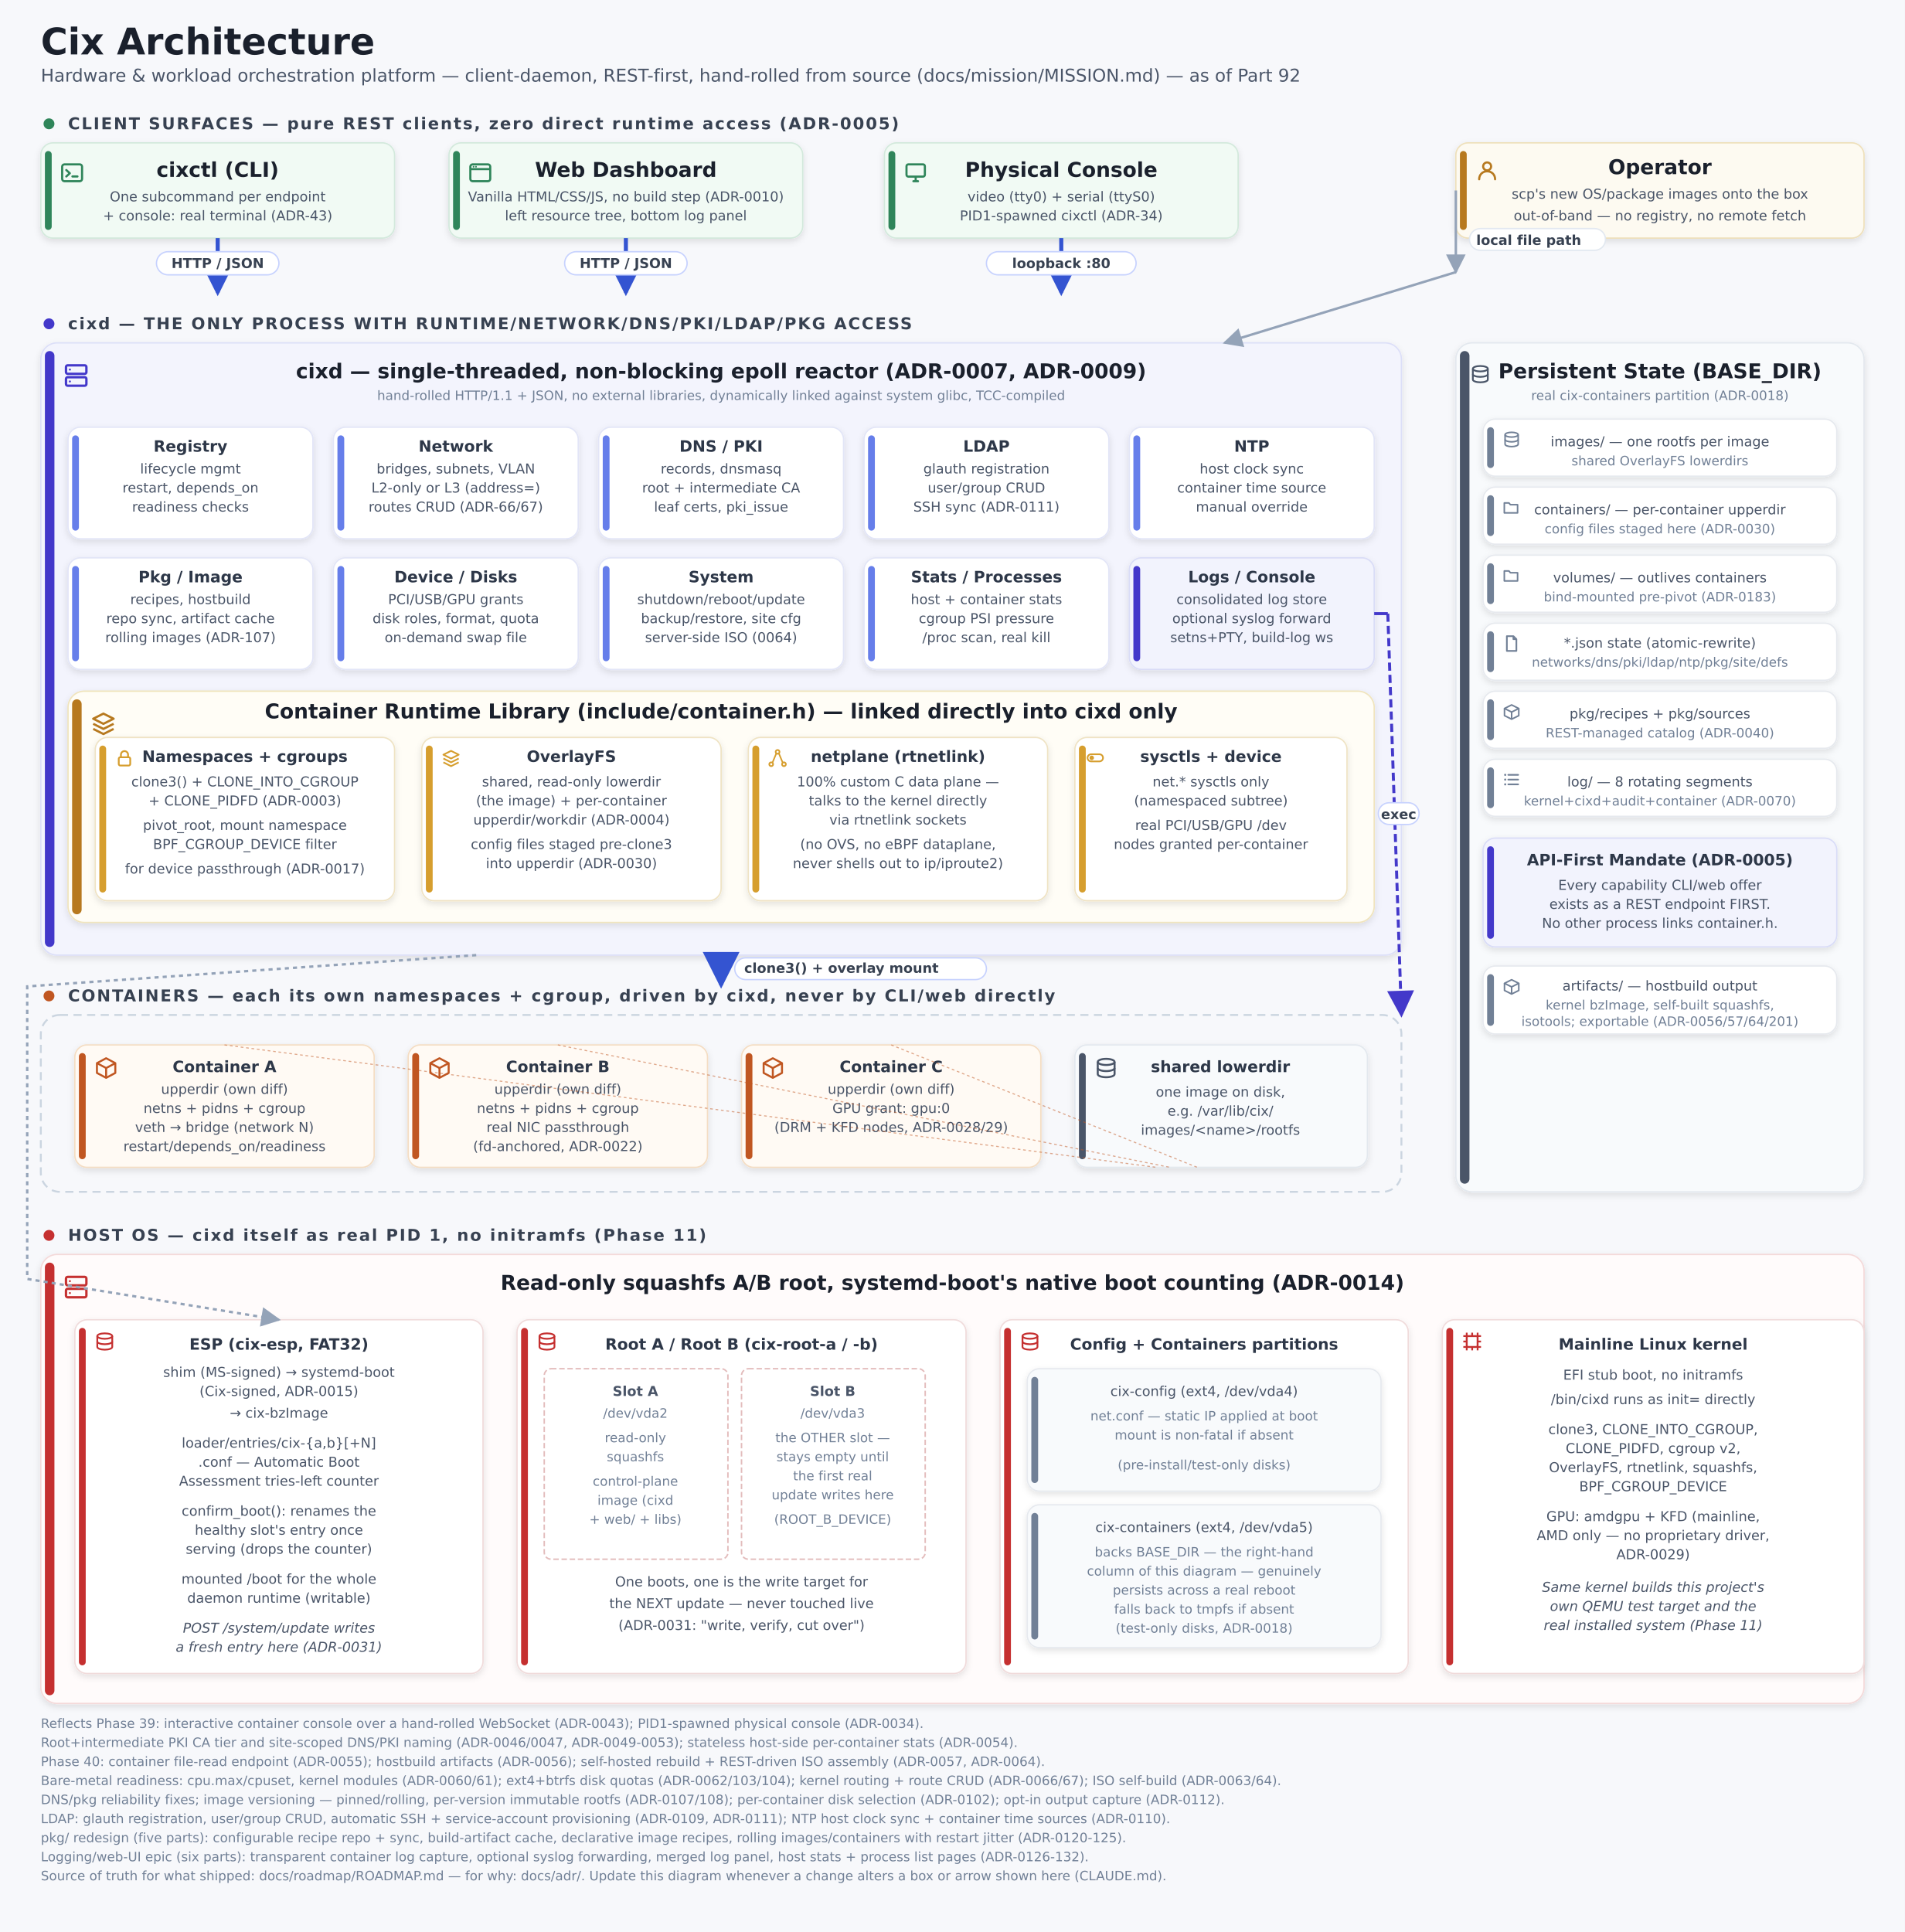
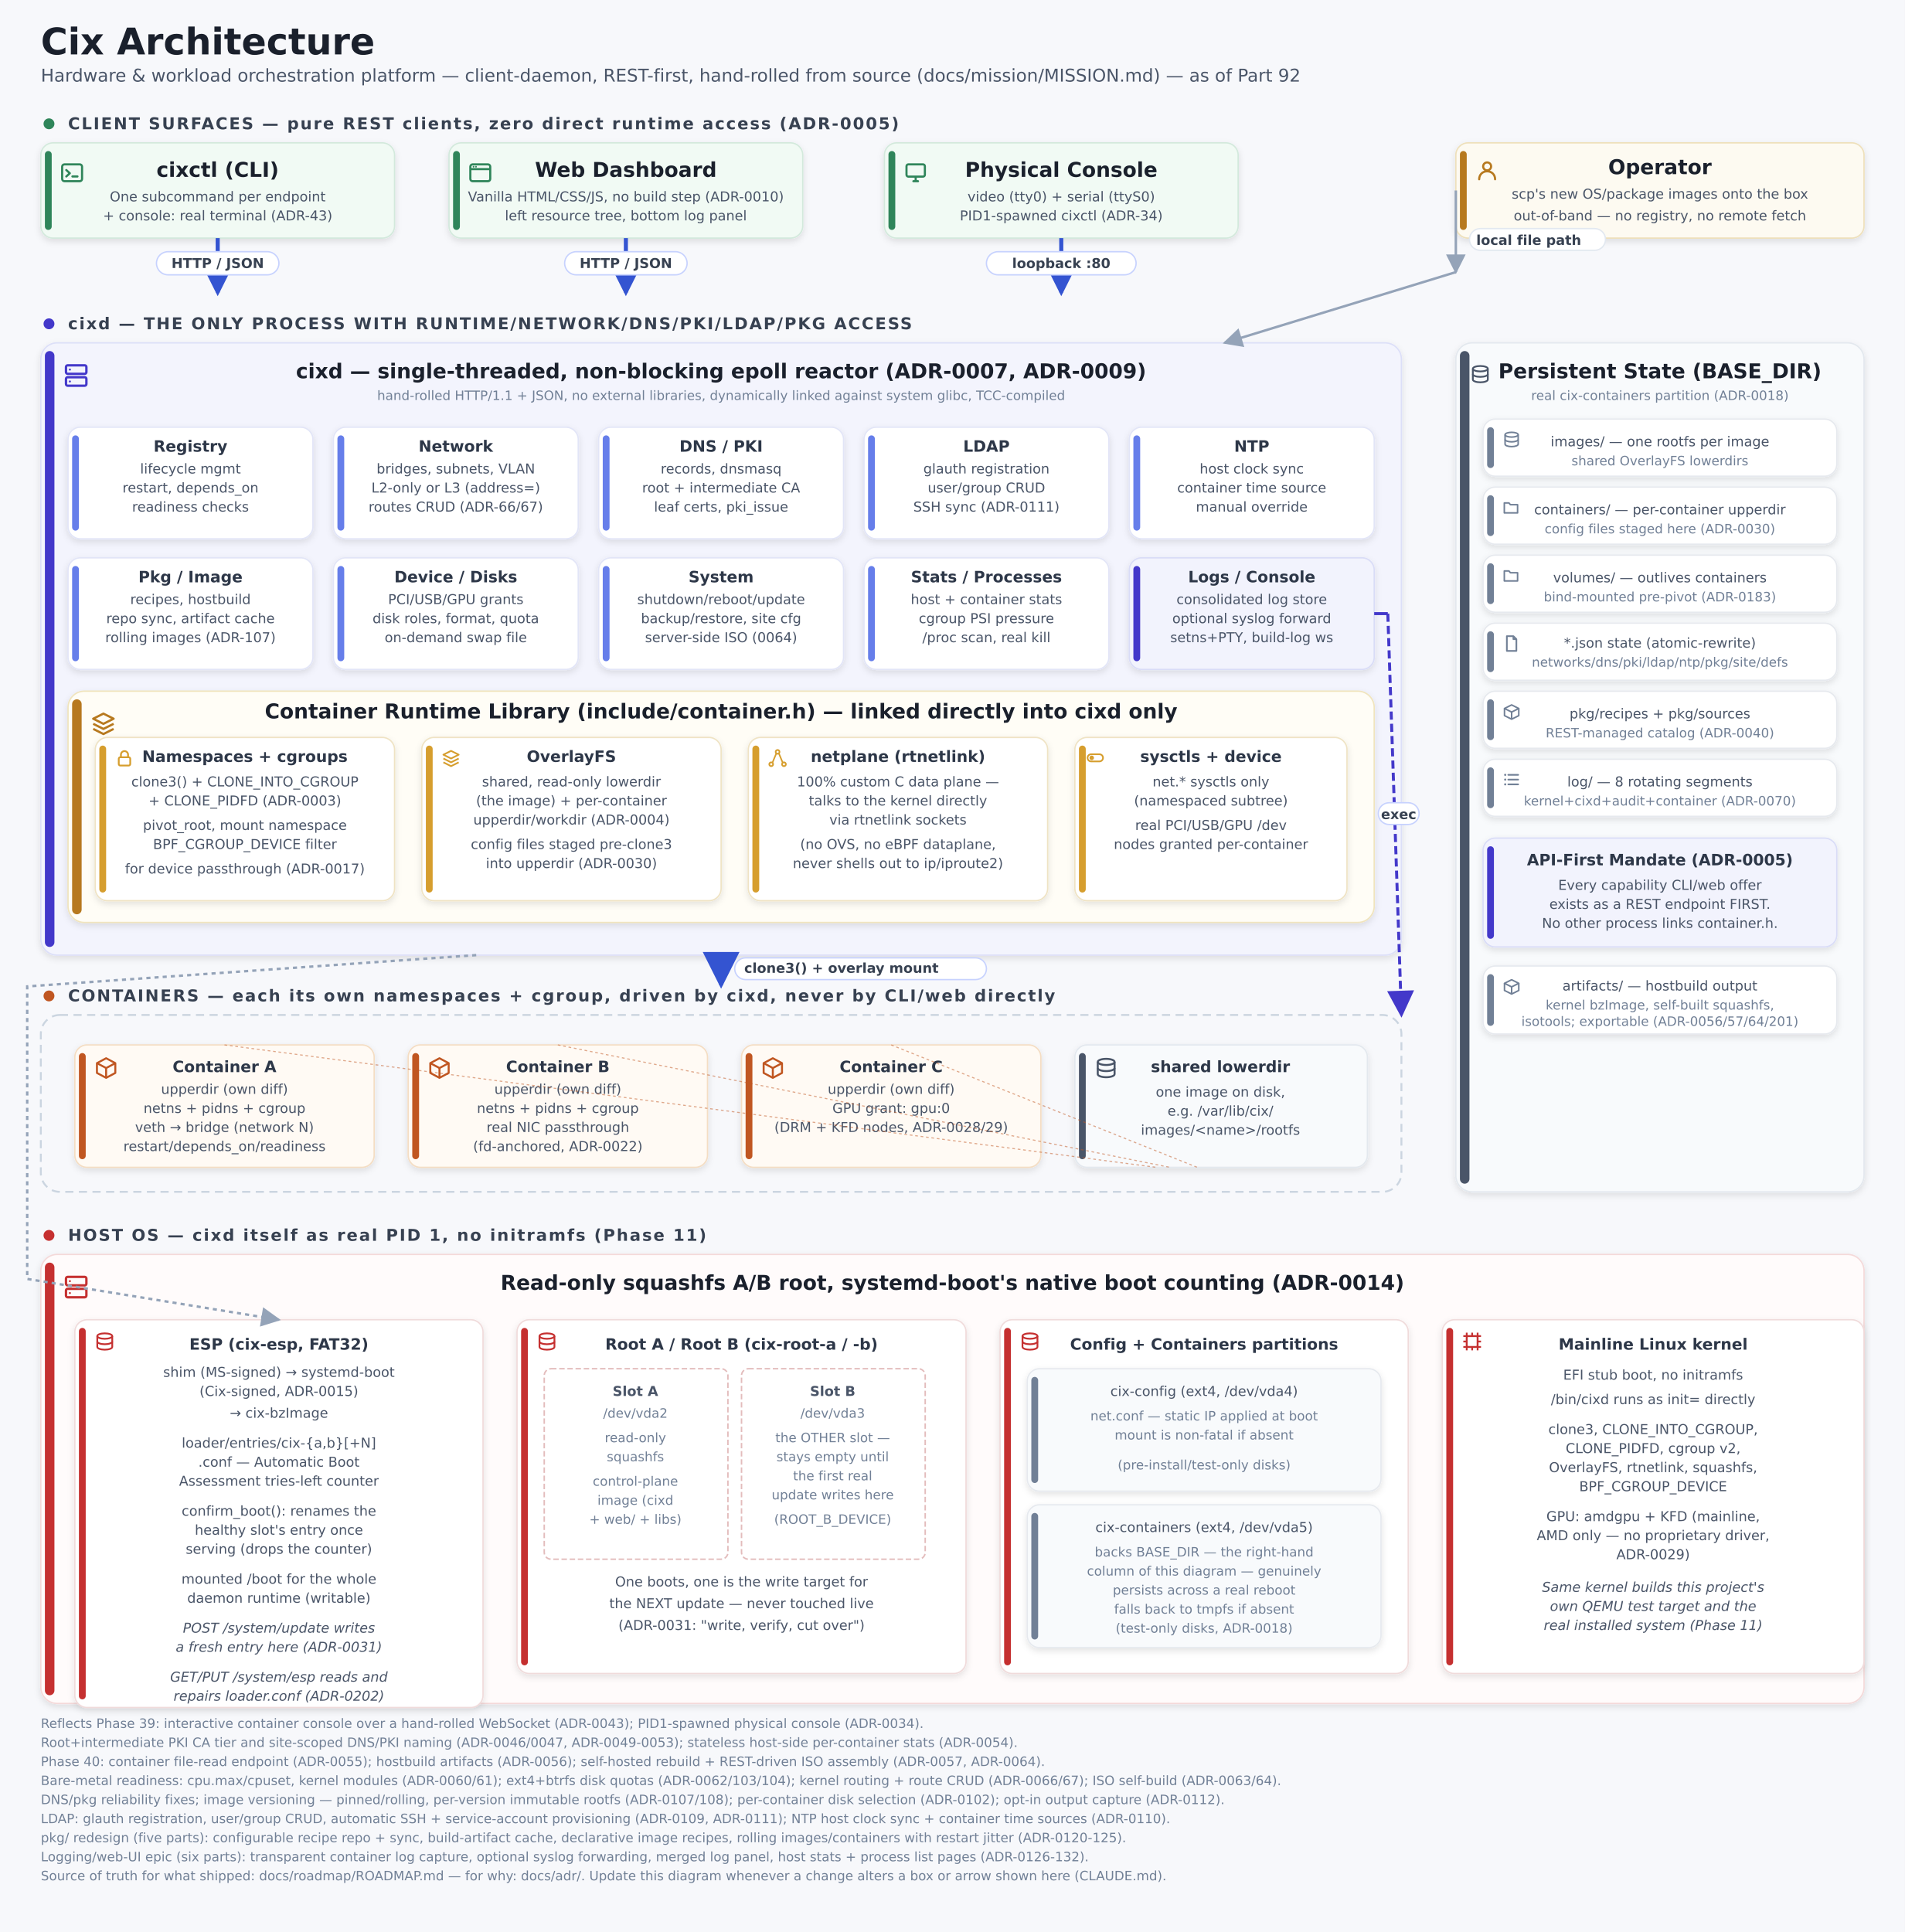
<svg xmlns="http://www.w3.org/2000/svg" viewBox="0 0 1400 1420" font-family="'DejaVu Sans', Verdana, Arial, sans-serif">
  <defs>
    <marker id="arrowFlow" viewBox="0 0 10 10" refX="9" refY="5" markerWidth="9" markerHeight="9" orient="auto-start-reverse">
      <path d="M0,0 L10,5 L0,10 z" fill="#3454d1" />
    </marker>
    <marker id="arrowIndigo" viewBox="0 0 10 10" refX="9" refY="5" markerWidth="9" markerHeight="9" orient="auto-start-reverse">
      <path d="M0,0 L10,5 L0,10 z" fill="#4338ca" />
    </marker>
    <marker id="arrowLight" viewBox="0 0 10 10" refX="9" refY="5" markerWidth="8" markerHeight="8" orient="auto-start-reverse">
      <path d="M0,0 L10,5 L0,10 z" fill="#94a3b8" />
    </marker>
    <filter id="cardShadow" x="-30%" y="-30%" width="160%" height="160%">
      <feDropShadow dx="0" dy="2" stdDeviation="2.4" flood-color="#1a202c" flood-opacity="0.11" />
    </filter>
    <symbol id="i-terminal" viewBox="0 0 16 16">
      <rect x="1.5" y="2.5" width="13" height="11" rx="1.5" fill="none" stroke="currentColor" stroke-width="1.4" />
      <path d="M4.2 6.2l2.3 2.1-2.3 2.1" fill="none" stroke="currentColor" stroke-width="1.4" stroke-linecap="round" stroke-linejoin="round" />
      <line x1="8.2" y1="10.4" x2="11.5" y2="10.4" stroke="currentColor" stroke-width="1.4" stroke-linecap="round" />
    </symbol>
    <symbol id="i-window" viewBox="0 0 16 16">
      <rect x="1.5" y="2.5" width="13" height="11" rx="1.5" fill="none" stroke="currentColor" stroke-width="1.4" />
      <line x1="1.5" y1="5.6" x2="14.5" y2="5.6" stroke="currentColor" stroke-width="1.4" />
      <circle cx="3.6" cy="4.05" r="0.55" fill="currentColor" stroke="none" />
      <circle cx="5.2" cy="4.05" r="0.55" fill="currentColor" stroke="none" />
    </symbol>
    <symbol id="i-monitor" viewBox="0 0 16 16">
      <rect x="2" y="2.5" width="12" height="8" rx="1.2" fill="none" stroke="currentColor" stroke-width="1.4" />
      <line x1="6.5" y1="13.5" x2="9.5" y2="13.5" stroke="currentColor" stroke-width="1.4" stroke-linecap="round" />
      <line x1="8" y1="10.5" x2="8" y2="13.5" stroke="currentColor" stroke-width="1.4" />
    </symbol>
    <symbol id="i-user" viewBox="0 0 16 16">
      <circle cx="8" cy="5.6" r="2.6" fill="none" stroke="currentColor" stroke-width="1.4" />
      <path d="M2.8 14c0-3.1 2.3-5.2 5.2-5.2s5.2 2.1 5.2 5.2" fill="none" stroke="currentColor" stroke-width="1.4" stroke-linecap="round" />
    </symbol>
    <symbol id="i-server" viewBox="0 0 16 16">
      <rect x="2" y="2" width="12" height="5" rx="1" fill="none" stroke="currentColor" stroke-width="1.4" />
      <rect x="2" y="9" width="12" height="5" rx="1" fill="none" stroke="currentColor" stroke-width="1.4" />
      <circle cx="4.3" cy="4.5" r="0.6" fill="currentColor" stroke="none" />
      <circle cx="4.3" cy="11.5" r="0.6" fill="currentColor" stroke="none" />
    </symbol>
    <symbol id="i-list" viewBox="0 0 16 16">
      <circle cx="2.6" cy="4" r="0.9" fill="currentColor" stroke="none" />
      <circle cx="2.6" cy="8" r="0.9" fill="currentColor" stroke="none" />
      <circle cx="2.6" cy="12" r="0.9" fill="currentColor" stroke="none" />
      <line x1="5.2" y1="4" x2="13.5" y2="4" stroke="currentColor" stroke-width="1.4" stroke-linecap="round" />
      <line x1="5.2" y1="8" x2="13.5" y2="8" stroke="currentColor" stroke-width="1.4" stroke-linecap="round" />
      <line x1="5.2" y1="12" x2="13.5" y2="12" stroke="currentColor" stroke-width="1.4" stroke-linecap="round" />
    </symbol>
    <symbol id="i-network" viewBox="0 0 16 16">
      <circle cx="8" cy="2.8" r="1.5" fill="none" stroke="currentColor" stroke-width="1.3" />
      <circle cx="3" cy="12.5" r="1.5" fill="none" stroke="currentColor" stroke-width="1.3" />
      <circle cx="13" cy="12.5" r="1.5" fill="none" stroke="currentColor" stroke-width="1.3" />
      <line x1="7" y1="4" x2="4" y2="11.2" stroke="currentColor" stroke-width="1.2" />
      <line x1="9" y1="4" x2="12" y2="11.2" stroke="currentColor" stroke-width="1.2" />
    </symbol>
    <symbol id="i-shield" viewBox="0 0 16 16">
      <path d="M8 1.6l5.4 2v4.1c0 4.3-2.5 6.8-5.4 7.7c-2.9-.9-5.4-3.4-5.4-7.7V3.6z" fill="none" stroke="currentColor" stroke-width="1.4" stroke-linejoin="round" />
    </symbol>
    <symbol id="i-box" viewBox="0 0 16 16">
      <path d="M2 5.4l6-3 6 3-6 3-6-3z" fill="none" stroke="currentColor" stroke-width="1.3" stroke-linejoin="round" />
      <path d="M2 5.4v6l6 3 6-3v-6" fill="none" stroke="currentColor" stroke-width="1.3" stroke-linejoin="round" />
      <line x1="8" y1="8.4" x2="8" y2="14.4" stroke="currentColor" stroke-width="1.3" />
    </symbol>
    <symbol id="i-chip" viewBox="0 0 16 16">
      <rect x="4.5" y="4.5" width="7" height="7" rx="1" fill="none" stroke="currentColor" stroke-width="1.4" />
      <line x1="6" y1="1.5" x2="6" y2="4.5" stroke="currentColor" stroke-width="1.3" />
      <line x1="10" y1="1.5" x2="10" y2="4.5" stroke="currentColor" stroke-width="1.3" />
      <line x1="6" y1="11.5" x2="6" y2="14.5" stroke="currentColor" stroke-width="1.3" />
      <line x1="10" y1="11.5" x2="10" y2="14.5" stroke="currentColor" stroke-width="1.3" />
      <line x1="1.5" y1="6" x2="4.5" y2="6" stroke="currentColor" stroke-width="1.3" />
      <line x1="1.5" y1="10" x2="4.5" y2="10" stroke="currentColor" stroke-width="1.3" />
      <line x1="11.5" y1="6" x2="14.5" y2="6" stroke="currentColor" stroke-width="1.3" />
      <line x1="11.5" y1="10" x2="14.5" y2="10" stroke="currentColor" stroke-width="1.3" />
    </symbol>
    <symbol id="i-sliders" viewBox="0 0 16 16">
      <line x1="4" y1="2" x2="4" y2="14" stroke="currentColor" stroke-width="1.3" />
      <line x1="8" y1="2" x2="8" y2="14" stroke="currentColor" stroke-width="1.3" />
      <line x1="12" y1="2" x2="12" y2="14" stroke="currentColor" stroke-width="1.3" />
      <circle cx="4" cy="6" r="1.4" fill="currentColor" stroke="none" />
      <circle cx="8" cy="10.5" r="1.4" fill="currentColor" stroke="none" />
      <circle cx="12" cy="4.5" r="1.4" fill="currentColor" stroke="none" />
    </symbol>
    <symbol id="i-chart" viewBox="0 0 16 16">
      <line x1="2" y1="14" x2="14" y2="14" stroke="currentColor" stroke-width="1.3" stroke-linecap="round" />
      <rect x="3.2" y="9.5" width="2.4" height="4.5" fill="currentColor" stroke="none" />
      <rect x="6.8" y="6.5" width="2.4" height="7.5" fill="currentColor" stroke="none" />
      <rect x="10.4" y="3.5" width="2.4" height="10.5" fill="currentColor" stroke="none" />
    </symbol>
    <symbol id="i-layers" viewBox="0 0 16 16">
      <path d="M8 2l6 3-6 3-6-3z" fill="none" stroke="currentColor" stroke-width="1.3" stroke-linejoin="round" />
      <path d="M2 8l6 3 6-3" fill="none" stroke="currentColor" stroke-width="1.3" stroke-linejoin="round" />
      <path d="M2 11l6 3 6-3" fill="none" stroke="currentColor" stroke-width="1.3" stroke-linejoin="round" />
    </symbol>
    <symbol id="i-lock" viewBox="0 0 16 16">
      <rect x="3.5" y="7" width="9" height="6.5" rx="1.2" fill="none" stroke="currentColor" stroke-width="1.4" />
      <path d="M5.2 7V5a2.8 2.8 0 0 1 5.6 0v2" fill="none" stroke="currentColor" stroke-width="1.4" />
    </symbol>
    <symbol id="i-toggle" viewBox="0 0 16 16">
      <rect x="1.5" y="5" width="13" height="6" rx="3" fill="none" stroke="currentColor" stroke-width="1.4" />
      <circle cx="5" cy="8" r="1.9" fill="currentColor" stroke="none" />
    </symbol>
    <symbol id="i-cube" viewBox="0 0 16 16">
      <path d="M8 1.6l6 3.2v6.4l-6 3.2-6-3.2V4.8z" fill="none" stroke="currentColor" stroke-width="1.3" stroke-linejoin="round" />
      <path d="M2 4.8l6 3.2 6-3.2" fill="none" stroke="currentColor" stroke-width="1.3" stroke-linejoin="round" />
      <line x1="8" y1="8" x2="8" y2="14.4" stroke="currentColor" stroke-width="1.3" />
    </symbol>
    <symbol id="i-disk" viewBox="0 0 16 16">
      <ellipse cx="8" cy="4" rx="5.5" ry="2" fill="none" stroke="currentColor" stroke-width="1.3" />
      <path d="M2.5 4v8c0 1.1 2.5 2 5.5 2s5.5-.9 5.5-2V4" fill="none" stroke="currentColor" stroke-width="1.3" />
      <path d="M2.5 8c0 1.1 2.5 2 5.5 2s5.5-.9 5.5-2" fill="none" stroke="currentColor" stroke-width="1.3" />
    </symbol>
    <symbol id="i-folder" viewBox="0 0 16 16">
      <path d="M2 4.5h4.2l1.3 1.6H14v7.4H2z" fill="none" stroke="currentColor" stroke-width="1.4" stroke-linejoin="round" />
    </symbol>
    <symbol id="i-doc" viewBox="0 0 16 16">
      <path d="M4 1.8h5.5L12 4.3v9.9H4z" fill="none" stroke="currentColor" stroke-width="1.4" stroke-linejoin="round" />
      <path d="M9.5 1.8v2.5H12" fill="none" stroke="currentColor" stroke-width="1.4" stroke-linejoin="round" />
    </symbol>
    <symbol id="i-cpu" viewBox="0 0 16 16">
      <rect x="4" y="4" width="8" height="8" rx="1" fill="none" stroke="currentColor" stroke-width="1.4" />
      <line x1="4" y1="1.5" x2="4" y2="4" stroke="currentColor" stroke-width="1.3" />
      <line x1="8" y1="1.5" x2="8" y2="4" stroke="currentColor" stroke-width="1.3" />
      <line x1="12" y1="1.5" x2="12" y2="4" stroke="currentColor" stroke-width="1.3" />
      <line x1="4" y1="12" x2="4" y2="14.5" stroke="currentColor" stroke-width="1.3" />
      <line x1="8" y1="12" x2="8" y2="14.5" stroke="currentColor" stroke-width="1.3" />
      <line x1="12" y1="12" x2="12" y2="14.5" stroke="currentColor" stroke-width="1.3" />
      <line x1="1.5" y1="4" x2="4" y2="4" stroke="currentColor" stroke-width="1.3" />
      <line x1="1.5" y1="8" x2="4" y2="8" stroke="currentColor" stroke-width="1.3" />
      <line x1="1.5" y1="12" x2="4" y2="12" stroke="currentColor" stroke-width="1.3" />
      <line x1="12" y1="4" x2="14.5" y2="4" stroke="currentColor" stroke-width="1.3" />
      <line x1="12" y1="8" x2="14.5" y2="8" stroke="currentColor" stroke-width="1.3" />
      <line x1="12" y1="12" x2="14.5" y2="12" stroke="currentColor" stroke-width="1.3" />
    </symbol>
  </defs>
  <style>
    .title { font-size: 27px; font-weight: 700; fill: #1a202c; }
    .subtitle { font-size: 13px; fill: #4a5568; }
    .layer-label { font-size: 12px; font-weight: 700; fill: #374151; letter-spacing: 1.1px; }
    .box-title { font-size: 15px; font-weight: 700; fill: #1a202c; }
    .module-title { font-size: 11.5px; font-weight: 700; fill: #2d3748; }
    .module-text { font-size: 10px; fill: #4a5568; }
    .body-text { font-size: 11px; fill: #2d3748; }
    .small-text { font-size: 9.5px; fill: #718096; }
    .arrow-label { font-size: 10px; fill: #374151; font-weight: 600; }
    .card-primary { rx: 12; stroke-width: 1; filter: url(#cardShadow); }
    .card { rx: 9; stroke-width: 1; filter: url(#cardShadow); }
    .boundary { fill: none; stroke: #cbd5e0; stroke-width: 1.4; stroke-dasharray: 6 4; rx: 14; }
    .box-slot { fill: #ffffff; stroke: #e3bcbc; stroke-width: 1.1; stroke-dasharray: 4 2; rx: 5; }
  </style>
  <rect width="1400" height="1420" fill="#f7f8fb" />
  <text x="30" y="40" class="title">Cix Architecture</text>
  <text x="30" y="60" class="subtitle">Hardware &amp; workload orchestration platform — client-daemon, REST-first, hand-rolled from source (docs/mission/MISSION.md) — as of Part 92</text>
  <circle cx="36" cy="91" r="4" fill="#2f855a" />
  <text x="50" y="95" class="layer-label">CLIENT SURFACES — pure REST clients, zero direct runtime access (ADR-0005)</text>
  <rect x="30" y="105" width="260" height="70" class="card" fill="#f1faf4" stroke="#d3e9dc" />
  <rect x="33" y="111" width="5" height="58" rx="2.5" fill="#2f855a" />
  <use href="#i-terminal" x="44" y="118" width="18" height="18" style="color:#2f855a" />
  <text x="160" y="130" text-anchor="middle" class="box-title">cixctl (CLI)</text>
  <text x="160" y="148" text-anchor="middle" class="module-text">One subcommand per endpoint</text>
  <text x="160" y="162" text-anchor="middle" class="module-text">+ console: real terminal (ADR-43)</text>
  <rect x="330" y="105" width="260" height="70" class="card" fill="#f1faf4" stroke="#d3e9dc" />
  <rect x="333" y="111" width="5" height="58" rx="2.5" fill="#2f855a" />
  <use href="#i-window" x="344" y="118" width="18" height="18" style="color:#2f855a" />
  <text x="460" y="130" text-anchor="middle" class="box-title">Web Dashboard</text>
  <text x="460" y="148" text-anchor="middle" class="module-text">Vanilla HTML/CSS/JS, no build step (ADR-0010)</text>
  <text x="460" y="162" text-anchor="middle" class="module-text">left resource tree, bottom log panel</text>
  <rect x="650" y="105" width="260" height="70" class="card" fill="#f1faf4" stroke="#d3e9dc" />
  <rect x="653" y="111" width="5" height="58" rx="2.5" fill="#2f855a" />
  <use href="#i-monitor" x="664" y="118" width="18" height="18" style="color:#2f855a" />
  <text x="780" y="130" text-anchor="middle" class="box-title">Physical Console</text>
  <text x="780" y="148" text-anchor="middle" class="module-text">video (tty0) + serial (ttyS0)</text>
  <text x="780" y="162" text-anchor="middle" class="module-text">PID1-spawned cixctl (ADR-34)</text>
  <rect x="1070" y="105" width="300" height="70" class="card" fill="#fdfaf1" stroke="#eee0bb" />
  <rect x="1073" y="111" width="5" height="58" rx="2.5" fill="#b7791f" />
  <use href="#i-user" x="1084" y="116" width="18" height="18" style="color:#b7791f" />
  <text x="1220" y="128" text-anchor="middle" class="box-title">Operator</text>
  <text x="1220" y="146" text-anchor="middle" class="module-text">scp's new OS/package images onto the box</text>
  <text x="1220" y="162" text-anchor="middle" class="module-text">out-of-band — no registry, no remote fetch</text>
  <line x1="160" y1="175" x2="160" y2="215" stroke="#3454d1" stroke-width="3" marker-end="url(#arrowFlow)" />
  <line x1="460" y1="175" x2="460" y2="215" stroke="#3454d1" stroke-width="3" marker-end="url(#arrowFlow)" />
  <line x1="780" y1="175" x2="780" y2="215" stroke="#3454d1" stroke-width="3" marker-end="url(#arrowFlow)" />
  <rect x="115" y="185" width="90" height="17" rx="8.5" fill="#ffffff" stroke="#c7d2fe" />
  <text x="160" y="197" text-anchor="middle" class="arrow-label" fill="#3454d1">HTTP / JSON</text>
  <rect x="415" y="185" width="90" height="17" rx="8.5" fill="#ffffff" stroke="#c7d2fe" />
  <text x="460" y="197" text-anchor="middle" class="arrow-label" fill="#3454d1">HTTP / JSON</text>
  <rect x="725" y="185" width="110" height="17" rx="8.5" fill="#ffffff" stroke="#c7d2fe" />
  <text x="780" y="197" text-anchor="middle" class="arrow-label" fill="#3454d1">loopback :80</text>
  <circle cx="36" cy="238" r="4" fill="#4338ca" />
  <text x="50" y="242" class="layer-label">cixd — THE ONLY PROCESS WITH RUNTIME/NETWORK/DNS/PKI/LDAP/PKG ACCESS</text>
  <rect x="30" y="252" width="1000" height="450" class="card-primary" fill="#f3f4fd" stroke="#dcdff8" />
  <rect x="33" y="258" width="7" height="438" rx="3.5" fill="#4338ca" />
  <use href="#i-server" x="46" y="266" width="20" height="20" style="color:#4338ca" />
  <text x="530" y="278" text-anchor="middle" class="box-title">cixd — single-threaded, non-blocking epoll reactor (ADR-0007, ADR-0009)</text>
  <text x="530" y="294" text-anchor="middle" class="small-text">hand-rolled HTTP/1.1 + JSON, no external libraries, dynamically linked against system glibc, TCC-compiled</text>
  <rect x="50" y="314" width="180" height="82" class="card" fill="#ffffff" stroke="#e2e5f7" />
  <rect x="53" y="320" width="5" height="70" rx="2.5" fill="#667eea" />
  <text x="140" y="332" text-anchor="middle" class="module-title">Registry</text>
  <text x="140" y="348" text-anchor="middle" class="module-text">lifecycle mgmt</text>
  <text x="140" y="362" text-anchor="middle" class="module-text">restart, depends_on</text>
  <text x="140" y="376" text-anchor="middle" class="module-text">readiness checks</text>
  <rect x="245" y="314" width="180" height="82" class="card" fill="#ffffff" stroke="#e2e5f7" />
  <rect x="248" y="320" width="5" height="70" rx="2.5" fill="#667eea" />
  <text x="335" y="332" text-anchor="middle" class="module-title">Network</text>
  <text x="335" y="348" text-anchor="middle" class="module-text">bridges, subnets, VLAN</text>
  <text x="335" y="362" text-anchor="middle" class="module-text">L2-only or L3 (address=)</text>
  <text x="335" y="376" text-anchor="middle" class="module-text">routes CRUD (ADR-66/67)</text>
  <rect x="440" y="314" width="180" height="82" class="card" fill="#ffffff" stroke="#e2e5f7" />
  <rect x="443" y="320" width="5" height="70" rx="2.5" fill="#667eea" />
  <text x="530" y="332" text-anchor="middle" class="module-title">DNS / PKI</text>
  <text x="530" y="348" text-anchor="middle" class="module-text">records, dnsmasq</text>
  <text x="530" y="362" text-anchor="middle" class="module-text">root + intermediate CA</text>
  <text x="530" y="376" text-anchor="middle" class="module-text">leaf certs, pki_issue</text>
  <rect x="635" y="314" width="180" height="82" class="card" fill="#ffffff" stroke="#e2e5f7" />
  <rect x="638" y="320" width="5" height="70" rx="2.5" fill="#667eea" />
  <text x="725" y="332" text-anchor="middle" class="module-title">LDAP</text>
  <text x="725" y="348" text-anchor="middle" class="module-text">glauth registration</text>
  <text x="725" y="362" text-anchor="middle" class="module-text">user/group CRUD</text>
  <text x="725" y="376" text-anchor="middle" class="module-text">SSH sync (ADR-0111)</text>
  <rect x="830" y="314" width="180" height="82" class="card" fill="#ffffff" stroke="#e2e5f7" />
  <rect x="833" y="320" width="5" height="70" rx="2.5" fill="#667eea" />
  <text x="920" y="332" text-anchor="middle" class="module-title">NTP</text>
  <text x="920" y="348" text-anchor="middle" class="module-text">host clock sync</text>
  <text x="920" y="362" text-anchor="middle" class="module-text">container time source</text>
  <text x="920" y="376" text-anchor="middle" class="module-text">manual override</text>
  <rect x="50" y="410" width="180" height="82" class="card" fill="#ffffff" stroke="#e2e5f7" />
  <rect x="53" y="416" width="5" height="70" rx="2.5" fill="#667eea" />
  <text x="140" y="428" text-anchor="middle" class="module-title">Pkg / Image</text>
  <text x="140" y="444" text-anchor="middle" class="module-text">recipes, hostbuild</text>
  <text x="140" y="458" text-anchor="middle" class="module-text">repo sync, artifact cache</text>
  <text x="140" y="472" text-anchor="middle" class="module-text">rolling images (ADR-107)</text>
  <rect x="245" y="410" width="180" height="82" class="card" fill="#ffffff" stroke="#e2e5f7" />
  <rect x="248" y="416" width="5" height="70" rx="2.5" fill="#667eea" />
  <text x="335" y="428" text-anchor="middle" class="module-title">Device / Disks</text>
  <text x="335" y="444" text-anchor="middle" class="module-text">PCI/USB/GPU grants</text>
  <text x="335" y="458" text-anchor="middle" class="module-text">disk roles, format, quota</text>
  <text x="335" y="472" text-anchor="middle" class="module-text">on-demand swap file</text>
  <rect x="440" y="410" width="180" height="82" class="card" fill="#ffffff" stroke="#e2e5f7" />
  <rect x="443" y="416" width="5" height="70" rx="2.5" fill="#667eea" />
  <text x="530" y="428" text-anchor="middle" class="module-title">System</text>
  <text x="530" y="444" text-anchor="middle" class="module-text">shutdown/reboot/update</text>
  <text x="530" y="458" text-anchor="middle" class="module-text">backup/restore, site cfg</text>
  <text x="530" y="472" text-anchor="middle" class="module-text">server-side ISO (0064)</text>
  <rect x="635" y="410" width="180" height="82" class="card" fill="#ffffff" stroke="#e2e5f7" />
  <rect x="638" y="416" width="5" height="70" rx="2.5" fill="#667eea" />
  <text x="725" y="428" text-anchor="middle" class="module-title">Stats / Processes</text>
  <text x="725" y="444" text-anchor="middle" class="module-text">host + container stats</text>
  <text x="725" y="458" text-anchor="middle" class="module-text">cgroup PSI pressure</text>
  <text x="725" y="472" text-anchor="middle" class="module-text">/proc scan, real kill</text>
  <rect x="830" y="410" width="180" height="82" class="card" fill="#f2f3fd" stroke="#d9dcf7" />
  <rect x="833" y="416" width="5" height="70" rx="2.5" fill="#4338ca" />
  <text x="920" y="428" text-anchor="middle" class="module-title">Logs / Console</text>
  <text x="920" y="444" text-anchor="middle" class="module-text">consolidated log store</text>
  <text x="920" y="458" text-anchor="middle" class="module-text">optional syslog forward</text>
  <text x="920" y="472" text-anchor="middle" class="module-text">setns+PTY, build-log ws</text>
  <rect x="50" y="508" width="960" height="170" class="card-primary" fill="#fffdf6" stroke="#f0e4bd" />
  <rect x="53" y="514" width="7" height="158" rx="3.5" fill="#b7791f" />
  <use href="#i-layers" x="66" y="522" width="20" height="20" style="color:#b7791f" />
  <text x="530" y="528" text-anchor="middle" class="box-title" fill="#7c5a00">Container Runtime Library (include/container.h) — linked directly into cixd only</text>
  <rect x="70" y="542" width="220" height="120" class="card" fill="#ffffff" stroke="#efe3c4" />
  <rect x="73" y="548" width="5" height="108" rx="2.5" fill="#d69e2e" />
  <use href="#i-lock" x="84" y="550" width="15" height="15" style="color:#d69e2e" />
  <text x="180" y="560" text-anchor="middle" class="module-title">Namespaces + cgroups</text>
  <text x="180" y="578" text-anchor="middle" class="module-text">clone3() + CLONE_INTO_CGROUP</text>
  <text x="180" y="592" text-anchor="middle" class="module-text">+ CLONE_PIDFD (ADR-0003)</text>
  <text x="180" y="610" text-anchor="middle" class="module-text">pivot_root, mount namespace</text>
  <text x="180" y="624" text-anchor="middle" class="module-text">BPF_CGROUP_DEVICE filter</text>
  <text x="180" y="642" text-anchor="middle" class="module-text">for device passthrough (ADR-0017)</text>
  <rect x="310" y="542" width="220" height="120" class="card" fill="#ffffff" stroke="#efe3c4" />
  <rect x="313" y="548" width="5" height="108" rx="2.5" fill="#d69e2e" />
  <use href="#i-layers" x="324" y="550" width="15" height="15" style="color:#d69e2e" />
  <text x="420" y="560" text-anchor="middle" class="module-title">OverlayFS</text>
  <text x="420" y="578" text-anchor="middle" class="module-text">shared, read-only lowerdir</text>
  <text x="420" y="592" text-anchor="middle" class="module-text">(the image) + per-container</text>
  <text x="420" y="606" text-anchor="middle" class="module-text">upperdir/workdir (ADR-0004)</text>
  <text x="420" y="624" text-anchor="middle" class="module-text">config files staged pre-clone3</text>
  <text x="420" y="638" text-anchor="middle" class="module-text">into upperdir (ADR-0030)</text>
  <rect x="550" y="542" width="220" height="120" class="card" fill="#ffffff" stroke="#efe3c4" />
  <rect x="553" y="548" width="5" height="108" rx="2.5" fill="#d69e2e" />
  <use href="#i-network" x="564" y="550" width="15" height="15" style="color:#d69e2e" />
  <text x="660" y="560" text-anchor="middle" class="module-title">netplane (rtnetlink)</text>
  <text x="660" y="578" text-anchor="middle" class="module-text">100% custom C data plane —</text>
  <text x="660" y="592" text-anchor="middle" class="module-text">talks to the kernel directly</text>
  <text x="660" y="606" text-anchor="middle" class="module-text">via rtnetlink sockets</text>
  <text x="660" y="624" text-anchor="middle" class="module-text">(no OVS, no eBPF dataplane,</text>
  <text x="660" y="638" text-anchor="middle" class="module-text">never shells out to ip/iproute2)</text>
  <rect x="790" y="542" width="200" height="120" class="card" fill="#ffffff" stroke="#efe3c4" />
  <rect x="793" y="548" width="5" height="108" rx="2.5" fill="#d69e2e" />
  <use href="#i-toggle" x="798" y="550" width="14" height="14" style="color:#d69e2e" />
  <text x="890" y="560" text-anchor="middle" class="module-title">sysctls + device</text>
  <text x="890" y="578" text-anchor="middle" class="module-text">net.* sysctls only</text>
  <text x="890" y="592" text-anchor="middle" class="module-text">(namespaced subtree)</text>
  <text x="890" y="610" text-anchor="middle" class="module-text">real PCI/USB/GPU /dev</text>
  <text x="890" y="624" text-anchor="middle" class="module-text">nodes granted per-container</text>
  <circle cx="36" cy="732" r="4" fill="#c05621" />
  <text x="50" y="736" class="layer-label">CONTAINERS — each its own namespaces + cgroup, driven by cixd, never by CLI/web directly</text>
  <rect x="30" y="746" width="1000" height="130" class="boundary" />
  <rect x="55" y="768" width="220" height="90" class="card" fill="#fffaf4" stroke="#f4ddc3" />
  <rect x="58" y="774" width="5" height="78" rx="2.5" fill="#c05621" />
  <use href="#i-cube" x="69" y="776" width="18" height="18" style="color:#c05621" />
  <text x="165" y="788" text-anchor="middle" class="module-title">Container A</text>
  <text x="165" y="804" text-anchor="middle" class="module-text">upperdir (own diff)</text>
  <text x="165" y="818" text-anchor="middle" class="module-text">netns + pidns + cgroup</text>
  <text x="165" y="832" text-anchor="middle" class="module-text">veth → bridge (network N)</text>
  <text x="165" y="846" text-anchor="middle" class="module-text">restart/depends_on/readiness</text>
  <rect x="300" y="768" width="220" height="90" class="card" fill="#fffaf4" stroke="#f4ddc3" />
  <rect x="303" y="774" width="5" height="78" rx="2.5" fill="#c05621" />
  <use href="#i-cube" x="314" y="776" width="18" height="18" style="color:#c05621" />
  <text x="410" y="788" text-anchor="middle" class="module-title">Container B</text>
  <text x="410" y="804" text-anchor="middle" class="module-text">upperdir (own diff)</text>
  <text x="410" y="818" text-anchor="middle" class="module-text">netns + pidns + cgroup</text>
  <text x="410" y="832" text-anchor="middle" class="module-text">real NIC passthrough</text>
  <text x="410" y="846" text-anchor="middle" class="module-text">(fd-anchored, ADR-0022)</text>
  <rect x="545" y="768" width="220" height="90" class="card" fill="#fffaf4" stroke="#f4ddc3" />
  <rect x="548" y="774" width="5" height="78" rx="2.5" fill="#c05621" />
  <use href="#i-cube" x="559" y="776" width="18" height="18" style="color:#c05621" />
  <text x="655" y="788" text-anchor="middle" class="module-title">Container C</text>
  <text x="655" y="804" text-anchor="middle" class="module-text">upperdir (own diff)</text>
  <text x="655" y="818" text-anchor="middle" class="module-text">GPU grant: gpu:0</text>
  <text x="655" y="832" text-anchor="middle" class="module-text">(DRM + KFD nodes, ADR-0028/29)</text>
  <rect x="790" y="768" width="215" height="90" class="card" fill="#f8fafc" stroke="#e3e8ee" />
  <rect x="793" y="774" width="5" height="78" rx="2.5" fill="#4a5568" />
  <use href="#i-disk" x="804" y="776" width="18" height="18" style="color:#4a5568" />
  <text x="897" y="788" text-anchor="middle" class="module-title">shared lowerdir</text>
  <text x="897" y="806" text-anchor="middle" class="module-text">one image on disk,</text>
  <text x="897" y="820" text-anchor="middle" class="module-text">e.g. /var/lib/cix/</text>
  <text x="897" y="834" text-anchor="middle" class="module-text">images/&lt;name&gt;/rootfs</text>
  <line x1="165" y1="768" x2="850" y2="858" stroke="#c05621" stroke-width="0.8" stroke-dasharray="2 2" opacity="0.5" />
  <line x1="410" y1="768" x2="860" y2="858" stroke="#c05621" stroke-width="0.8" stroke-dasharray="2 2" opacity="0.5" />
  <line x1="655" y1="768" x2="880" y2="858" stroke="#c05621" stroke-width="0.8" stroke-dasharray="2 2" opacity="0.5" />
  <line x1="530" y1="702" x2="530" y2="724" stroke="#3454d1" stroke-width="3" marker-end="url(#arrowFlow)" />
  <rect x="540" y="704" width="185" height="16" rx="8" fill="#ffffff" stroke="#c7d2fe" />
  <text x="547" y="715" class="arrow-label" fill="#3454d1">clone3() + overlay mount</text>
  <line x1="1010" y1="451" x2="1020" y2="451" stroke="#4338ca" stroke-width="2.2" />
  <line x1="1020" y1="451" x2="1030" y2="746" stroke="#4338ca" stroke-width="2.2" stroke-dasharray="6 3" marker-end="url(#arrowIndigo)" />
  <rect x="1013" y="590" width="30" height="16" rx="8" fill="#ffffff" stroke="#c7d2fe" />
  <text x="1028" y="602" text-anchor="middle" class="arrow-label" fill="#4338ca">exec</text>
  <rect x="1070" y="252" width="300" height="624" class="card-primary" fill="#f8fafc" stroke="#e3e8ee" />
  <rect x="1073" y="258" width="7" height="612" rx="3.5" fill="#4a5568" />
  <use href="#i-disk" x="1080" y="267" width="16" height="16" style="color:#4a5568" />
  <text x="1220" y="278" text-anchor="middle" class="box-title">Persistent State (BASE_DIR)</text>
  <text x="1220" y="294" text-anchor="middle" class="small-text">real cix-containers partition (ADR-0018)</text>
  <rect x="1090" y="308" width="260" height="42" class="card" fill="#ffffff" stroke="#e6e9ee" />
  <rect x="1093" y="314" width="5" height="30" rx="2.5" fill="#718096" />
  <use href="#i-disk" x="1104" y="316" width="14" height="14" style="color:#718096" />
  <text x="1220" y="328" text-anchor="middle" class="module-text">images/ — one rootfs per image</text>
  <text x="1220" y="342" text-anchor="middle" class="small-text">shared OverlayFS lowerdirs</text>
  <rect x="1090" y="358" width="260" height="42" class="card" fill="#ffffff" stroke="#e6e9ee" />
  <rect x="1093" y="364" width="5" height="30" rx="2.5" fill="#718096" />
  <use href="#i-folder" x="1104" y="366" width="13" height="13" style="color:#718096" />
  <text x="1220" y="378" text-anchor="middle" class="module-text">containers/ — per-container upperdir</text>
  <text x="1220" y="392" text-anchor="middle" class="small-text">config files staged here (ADR-0030)</text>
  <rect x="1090" y="408" width="260" height="42" class="card" fill="#ffffff" stroke="#e6e9ee" />
  <rect x="1093" y="414" width="5" height="30" rx="2.5" fill="#718096" />
  <use href="#i-folder" x="1104" y="416" width="13" height="13" style="color:#718096" />
  <text x="1220" y="428" text-anchor="middle" class="module-text">volumes/ — outlives containers</text>
  <text x="1220" y="442" text-anchor="middle" class="small-text">bind-mounted pre-pivot (ADR-0183)</text>
  <rect x="1090" y="458" width="260" height="42" class="card" fill="#ffffff" stroke="#e6e9ee" />
  <rect x="1093" y="464" width="5" height="30" rx="2.5" fill="#718096" />
  <use href="#i-doc" x="1104" y="466" width="14" height="14" style="color:#718096" />
  <text x="1220" y="476" text-anchor="middle" class="module-text">*.json state (atomic-rewrite)</text>
  <text x="1220" y="490" text-anchor="middle" class="small-text">networks/dns/pki/ldap/ntp/pkg/site/defs</text>
  <rect x="1090" y="508" width="260" height="42" class="card" fill="#ffffff" stroke="#e6e9ee" />
  <rect x="1093" y="514" width="5" height="30" rx="2.5" fill="#718096" />
  <use href="#i-box" x="1104" y="516" width="14" height="14" style="color:#718096" />
  <text x="1220" y="528" text-anchor="middle" class="module-text">pkg/recipes + pkg/sources</text>
  <text x="1220" y="542" text-anchor="middle" class="small-text">REST-managed catalog (ADR-0040)</text>
  <rect x="1090" y="558" width="260" height="42" class="card" fill="#ffffff" stroke="#e6e9ee" />
  <rect x="1093" y="564" width="5" height="30" rx="2.5" fill="#718096" />
  <use href="#i-list" x="1104" y="566" width="14" height="14" style="color:#718096" />
  <text x="1220" y="578" text-anchor="middle" class="module-text">log/ — 8 rotating segments</text>
  <text x="1220" y="592" text-anchor="middle" class="small-text">kernel+cixd+audit+container (ADR-0070)</text>
  <rect x="1090" y="616" width="260" height="80" class="card" fill="#f2f3fd" stroke="#d9dcf7" />
  <rect x="1093" y="622" width="5" height="68" rx="2.5" fill="#4338ca" />
  <text x="1220" y="636" text-anchor="middle" class="module-title">API-First Mandate (ADR-0005)</text>
  <text x="1220" y="654" text-anchor="middle" class="module-text">Every capability CLI/web offer</text>
  <text x="1220" y="668" text-anchor="middle" class="module-text">exists as a REST endpoint FIRST.</text>
  <text x="1220" y="682" text-anchor="middle" class="module-text">No other process links container.h.</text>
  <rect x="1090" y="710" width="260" height="50" class="card" fill="#ffffff" stroke="#e6e9ee" />
  <rect x="1093" y="716" width="5" height="38" rx="2.5" fill="#718096" />
  <use href="#i-box" x="1104" y="718" width="14" height="14" style="color:#718096" />
  <text x="1220" y="728" text-anchor="middle" class="module-text">artifacts/ — hostbuild output</text>
  <text x="1220" y="742" text-anchor="middle" class="small-text">kernel bzImage, self-built squashfs,</text>
  <text x="1220" y="754" text-anchor="middle" class="small-text">isotools; exportable (ADR-0056/57/64/201)</text>
  <line x1="1070" y1="140" x2="1070" y2="200" stroke="#94a3b8" stroke-width="1.8" marker-end="url(#arrowLight)" />
  <rect x="1080" y="168" width="100" height="16" rx="8" fill="#ffffff" stroke="#e2e8f0" />
  <text x="1085" y="180" class="arrow-label" fill="#64748b">local file path</text>
  <line x1="1070" y1="200" x2="900" y2="252" stroke="#94a3b8" stroke-width="1.8" marker-end="url(#arrowLight)" />
  <circle cx="36" cy="908" r="4" fill="#c53030" />
  <text x="50" y="912" class="layer-label">HOST OS — cixd itself as real PID 1, no initramfs (Phase 11)</text>
  <rect x="30" y="922" width="1340" height="330" class="card-primary" fill="#fffbfb" stroke="#f4d9d9" />
  <rect x="33" y="928" width="7" height="318" rx="3.5" fill="#c53030" />
  <use href="#i-server" x="46" y="936" width="20" height="20" style="color:#c53030" />
  <text x="700" y="948" text-anchor="middle" class="box-title">Read-only squashfs A/B root, systemd-boot's native boot counting (ADR-0014)</text>
-   <rect x="55" y="970" width="300" height="260" class="card" fill="#ffffff" stroke="#f0dbdb" />
-   <rect x="58" y="976" width="5" height="248" rx="2.5" fill="#c53030" />
+   <rect x="55" y="970" width="300" height="285" class="card" fill="#ffffff" stroke="#f0dbdb" />
+   <rect x="58" y="976" width="5" height="273" rx="2.5" fill="#c53030" />
  <use href="#i-disk" x="69" y="978" width="16" height="16" style="color:#c53030" />
  <text x="205" y="992" text-anchor="middle" class="module-title">ESP (cix-esp, FAT32)</text>
  <text x="205" y="1012" text-anchor="middle" class="module-text">shim (MS-signed) → systemd-boot</text>
  <text x="205" y="1026" text-anchor="middle" class="module-text">(Cix-signed, ADR-0015)</text>
  <text x="205" y="1042" text-anchor="middle" class="module-text">→ cix-bzImage</text>
  <text x="205" y="1064" text-anchor="middle" class="module-text">loader/entries/cix-{a,b}[+N]</text>
  <text x="205" y="1078" text-anchor="middle" class="module-text">.conf — Automatic Boot</text>
  <text x="205" y="1092" text-anchor="middle" class="module-text">Assessment tries-left counter</text>
  <text x="205" y="1114" text-anchor="middle" class="module-text">confirm_boot(): renames the</text>
  <text x="205" y="1128" text-anchor="middle" class="module-text">healthy slot's entry once</text>
  <text x="205" y="1142" text-anchor="middle" class="module-text">serving (drops the counter)</text>
  <text x="205" y="1164" text-anchor="middle" class="module-text">mounted /boot for the whole</text>
  <text x="205" y="1178" text-anchor="middle" class="module-text">daemon runtime (writable)</text>
  <text x="205" y="1200" text-anchor="middle" class="module-text" font-style="italic">POST /system/update writes</text>
  <text x="205" y="1214" text-anchor="middle" class="module-text" font-style="italic">a fresh entry here (ADR-0031)</text>
+   <text x="205" y="1236" text-anchor="middle" class="module-text" font-style="italic">GET/PUT /system/esp reads and</text>
+   <text x="205" y="1250" text-anchor="middle" class="module-text" font-style="italic">repairs loader.conf (ADR-0202)</text>
  <rect x="380" y="970" width="330" height="260" class="card" fill="#ffffff" stroke="#f0dbdb" />
  <rect x="383" y="976" width="5" height="248" rx="2.5" fill="#c53030" />
  <use href="#i-disk" x="394" y="978" width="16" height="16" style="color:#c53030" />
  <text x="545" y="992" text-anchor="middle" class="module-title">Root A / Root B (cix-root-a / -b)</text>
  <rect x="400" y="1006" width="135" height="140" class="box-slot" />
  <text x="467" y="1026" text-anchor="middle" class="module-text" font-weight="700">Slot A</text>
  <text x="467" y="1042" text-anchor="middle" class="small-text">/dev/vda2</text>
  <text x="467" y="1060" text-anchor="middle" class="small-text">read-only</text>
  <text x="467" y="1074" text-anchor="middle" class="small-text">squashfs</text>
  <text x="467" y="1092" text-anchor="middle" class="small-text">control-plane</text>
  <text x="467" y="1106" text-anchor="middle" class="small-text">image (cixd</text>
  <text x="467" y="1120" text-anchor="middle" class="small-text">+ web/ + libs)</text>
  <rect x="545" y="1006" width="135" height="140" class="box-slot" />
  <text x="612" y="1026" text-anchor="middle" class="module-text" font-weight="700">Slot B</text>
  <text x="612" y="1042" text-anchor="middle" class="small-text">/dev/vda3</text>
  <text x="612" y="1060" text-anchor="middle" class="small-text">the OTHER slot —</text>
  <text x="612" y="1074" text-anchor="middle" class="small-text">stays empty until</text>
  <text x="612" y="1088" text-anchor="middle" class="small-text">the first real</text>
  <text x="612" y="1102" text-anchor="middle" class="small-text">update writes here</text>
  <text x="612" y="1120" text-anchor="middle" class="small-text">(ROOT_B_DEVICE)</text>
  <text x="545" y="1166" text-anchor="middle" class="module-text">One boots, one is the write target for</text>
  <text x="545" y="1182" text-anchor="middle" class="module-text">the NEXT update — never touched live</text>
  <text x="545" y="1198" text-anchor="middle" class="module-text">(ADR-0031: "write, verify, cut over")</text>
  <rect x="735" y="970" width="300" height="260" class="card" fill="#ffffff" stroke="#f0dbdb" />
  <rect x="738" y="976" width="5" height="248" rx="2.5" fill="#c53030" />
  <use href="#i-disk" x="749" y="978" width="16" height="16" style="color:#c53030" />
  <text x="885" y="992" text-anchor="middle" class="module-title">Config + Containers partitions</text>
  <rect x="755" y="1006" width="260" height="90" class="card" fill="#f8fafc" stroke="#e6e9ee" />
  <rect x="758" y="1012" width="5" height="78" rx="2.5" fill="#718096" />
  <text x="885" y="1026" text-anchor="middle" class="module-text">cix-config (ext4, /dev/vda4)</text>
  <text x="885" y="1044" text-anchor="middle" class="small-text">net.conf — static IP applied at boot</text>
  <text x="885" y="1058" text-anchor="middle" class="small-text">mount is non-fatal if absent</text>
  <text x="885" y="1080" text-anchor="middle" class="small-text">(pre-install/test-only disks)</text>
  <rect x="755" y="1106" width="260" height="105" class="card" fill="#f8fafc" stroke="#e6e9ee" />
  <rect x="758" y="1112" width="5" height="93" rx="2.5" fill="#718096" />
  <text x="885" y="1126" text-anchor="middle" class="module-text">cix-containers (ext4, /dev/vda5)</text>
  <text x="885" y="1144" text-anchor="middle" class="small-text">backs BASE_DIR — the right-hand</text>
  <text x="885" y="1158" text-anchor="middle" class="small-text">column of this diagram — genuinely</text>
  <text x="885" y="1172" text-anchor="middle" class="small-text">persists across a real reboot</text>
  <text x="885" y="1186" text-anchor="middle" class="small-text">falls back to tmpfs if absent</text>
  <text x="885" y="1200" text-anchor="middle" class="small-text">(test-only disks, ADR-0018)</text>
  <rect x="1060" y="970" width="310" height="260" class="card" fill="#ffffff" stroke="#f0dbdb" />
  <rect x="1063" y="976" width="5" height="248" rx="2.5" fill="#c53030" />
  <use href="#i-cpu" x="1074" y="978" width="16" height="16" style="color:#c53030" />
  <text x="1215" y="992" text-anchor="middle" class="module-title">Mainline Linux kernel</text>
  <text x="1215" y="1014" text-anchor="middle" class="module-text">EFI stub boot, no initramfs</text>
  <text x="1215" y="1032" text-anchor="middle" class="module-text">/bin/cixd runs as init= directly</text>
  <text x="1215" y="1054" text-anchor="middle" class="module-text">clone3, CLONE_INTO_CGROUP,</text>
  <text x="1215" y="1068" text-anchor="middle" class="module-text">CLONE_PIDFD, cgroup v2,</text>
  <text x="1215" y="1082" text-anchor="middle" class="module-text">OverlayFS, rtnetlink, squashfs,</text>
  <text x="1215" y="1096" text-anchor="middle" class="module-text">BPF_CGROUP_DEVICE</text>
  <text x="1215" y="1118" text-anchor="middle" class="module-text">GPU: amdgpu + KFD (mainline,</text>
  <text x="1215" y="1132" text-anchor="middle" class="module-text">AMD only — no proprietary driver,</text>
  <text x="1215" y="1146" text-anchor="middle" class="module-text">ADR-0029)</text>
  <text x="1215" y="1170" text-anchor="middle" class="module-text" font-style="italic">Same kernel builds this project's</text>
  <text x="1215" y="1184" text-anchor="middle" class="module-text" font-style="italic">own QEMU test target and the</text>
  <text x="1215" y="1198" text-anchor="middle" class="module-text" font-style="italic">real installed system (Phase 11)</text>
  <polyline points="350,702 20,725 20,940 205,970" fill="none" stroke="#94a3b8" stroke-width="1.8" stroke-dasharray="3 3" marker-end="url(#arrowLight)" />
  <text x="30" y="1270" class="small-text">Reflects Phase 39: interactive container console over a hand-rolled WebSocket (ADR-0043); PID1-spawned physical console (ADR-0034).</text>
  <text x="30" y="1284" class="small-text">Root+intermediate PKI CA tier and site-scoped DNS/PKI naming (ADR-0046/0047, ADR-0049-0053); stateless host-side per-container stats (ADR-0054).</text>
  <text x="30" y="1298" class="small-text">Phase 40: container file-read endpoint (ADR-0055); hostbuild artifacts (ADR-0056); self-hosted rebuild + REST-driven ISO assembly (ADR-0057, ADR-0064).</text>
  <text x="30" y="1312" class="small-text">Bare-metal readiness: cpu.max/cpuset, kernel modules (ADR-0060/61); ext4+btrfs disk quotas (ADR-0062/103/104); kernel routing + route CRUD (ADR-0066/67); ISO self-build (ADR-0063/64).</text>
  <text x="30" y="1326" class="small-text">DNS/pkg reliability fixes; image versioning — pinned/rolling, per-version immutable rootfs (ADR-0107/108); per-container disk selection (ADR-0102); opt-in output capture (ADR-0112).</text>
  <text x="30" y="1340" class="small-text">LDAP: glauth registration, user/group CRUD, automatic SSH + service-account provisioning (ADR-0109, ADR-0111); NTP host clock sync + container time sources (ADR-0110).</text>
  <text x="30" y="1354" class="small-text">pkg/ redesign (five parts): configurable recipe repo + sync, build-artifact cache, declarative image recipes, rolling images/containers with restart jitter (ADR-0120-125).</text>
  <text x="30" y="1368" class="small-text">Logging/web-UI epic (six parts): transparent container log capture, optional syslog forwarding, merged log panel, host stats + process list pages (ADR-0126-132).</text>
  <text x="30" y="1382" class="small-text">Source of truth for what shipped: docs/roadmap/ROADMAP.md — for why: docs/adr/. Update this diagram whenever a change alters a box or arrow shown here (CLAUDE.md).</text>
</svg>
